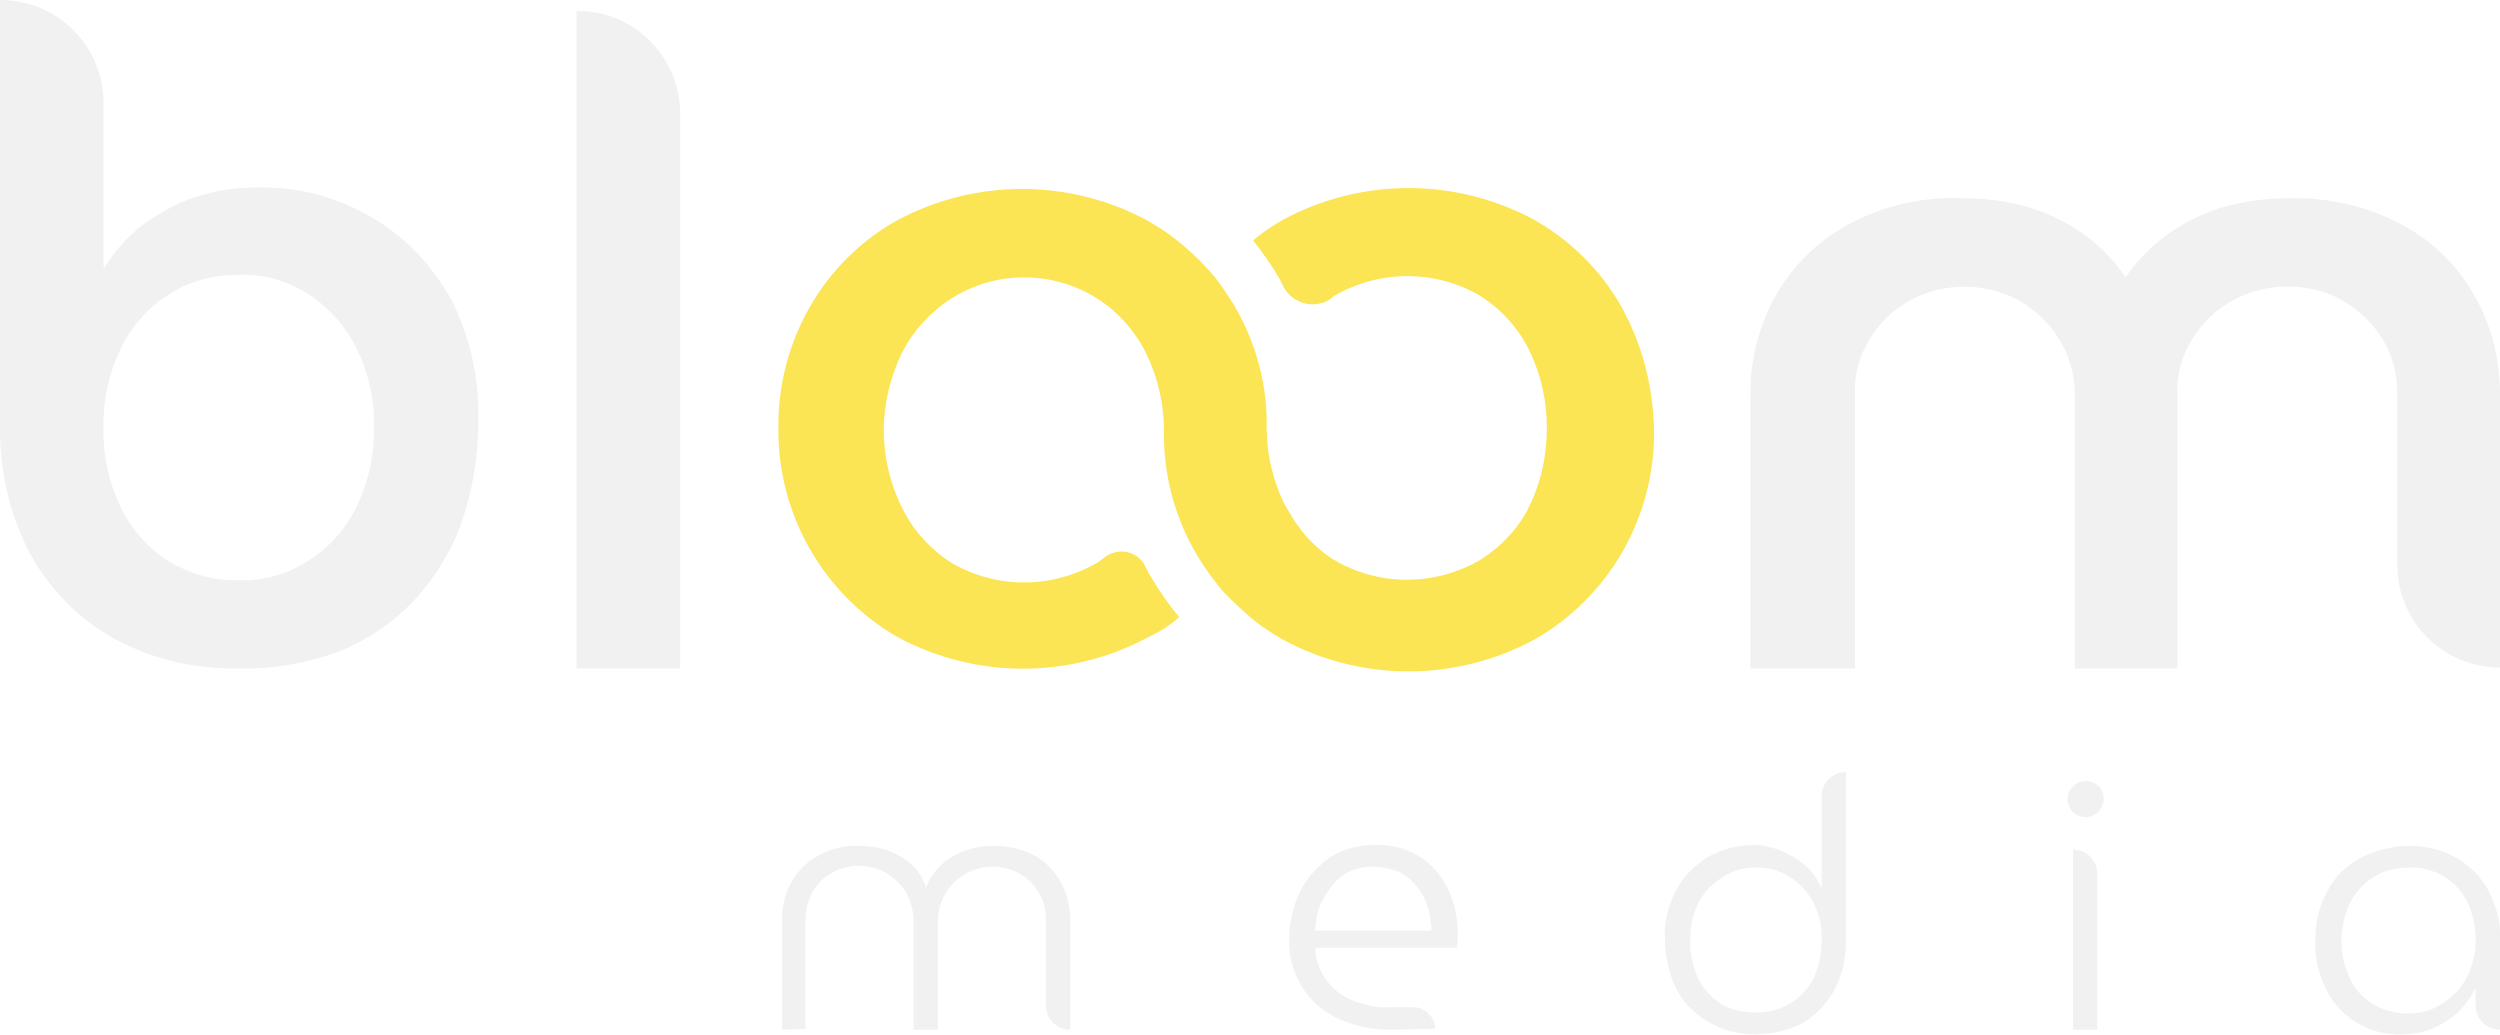
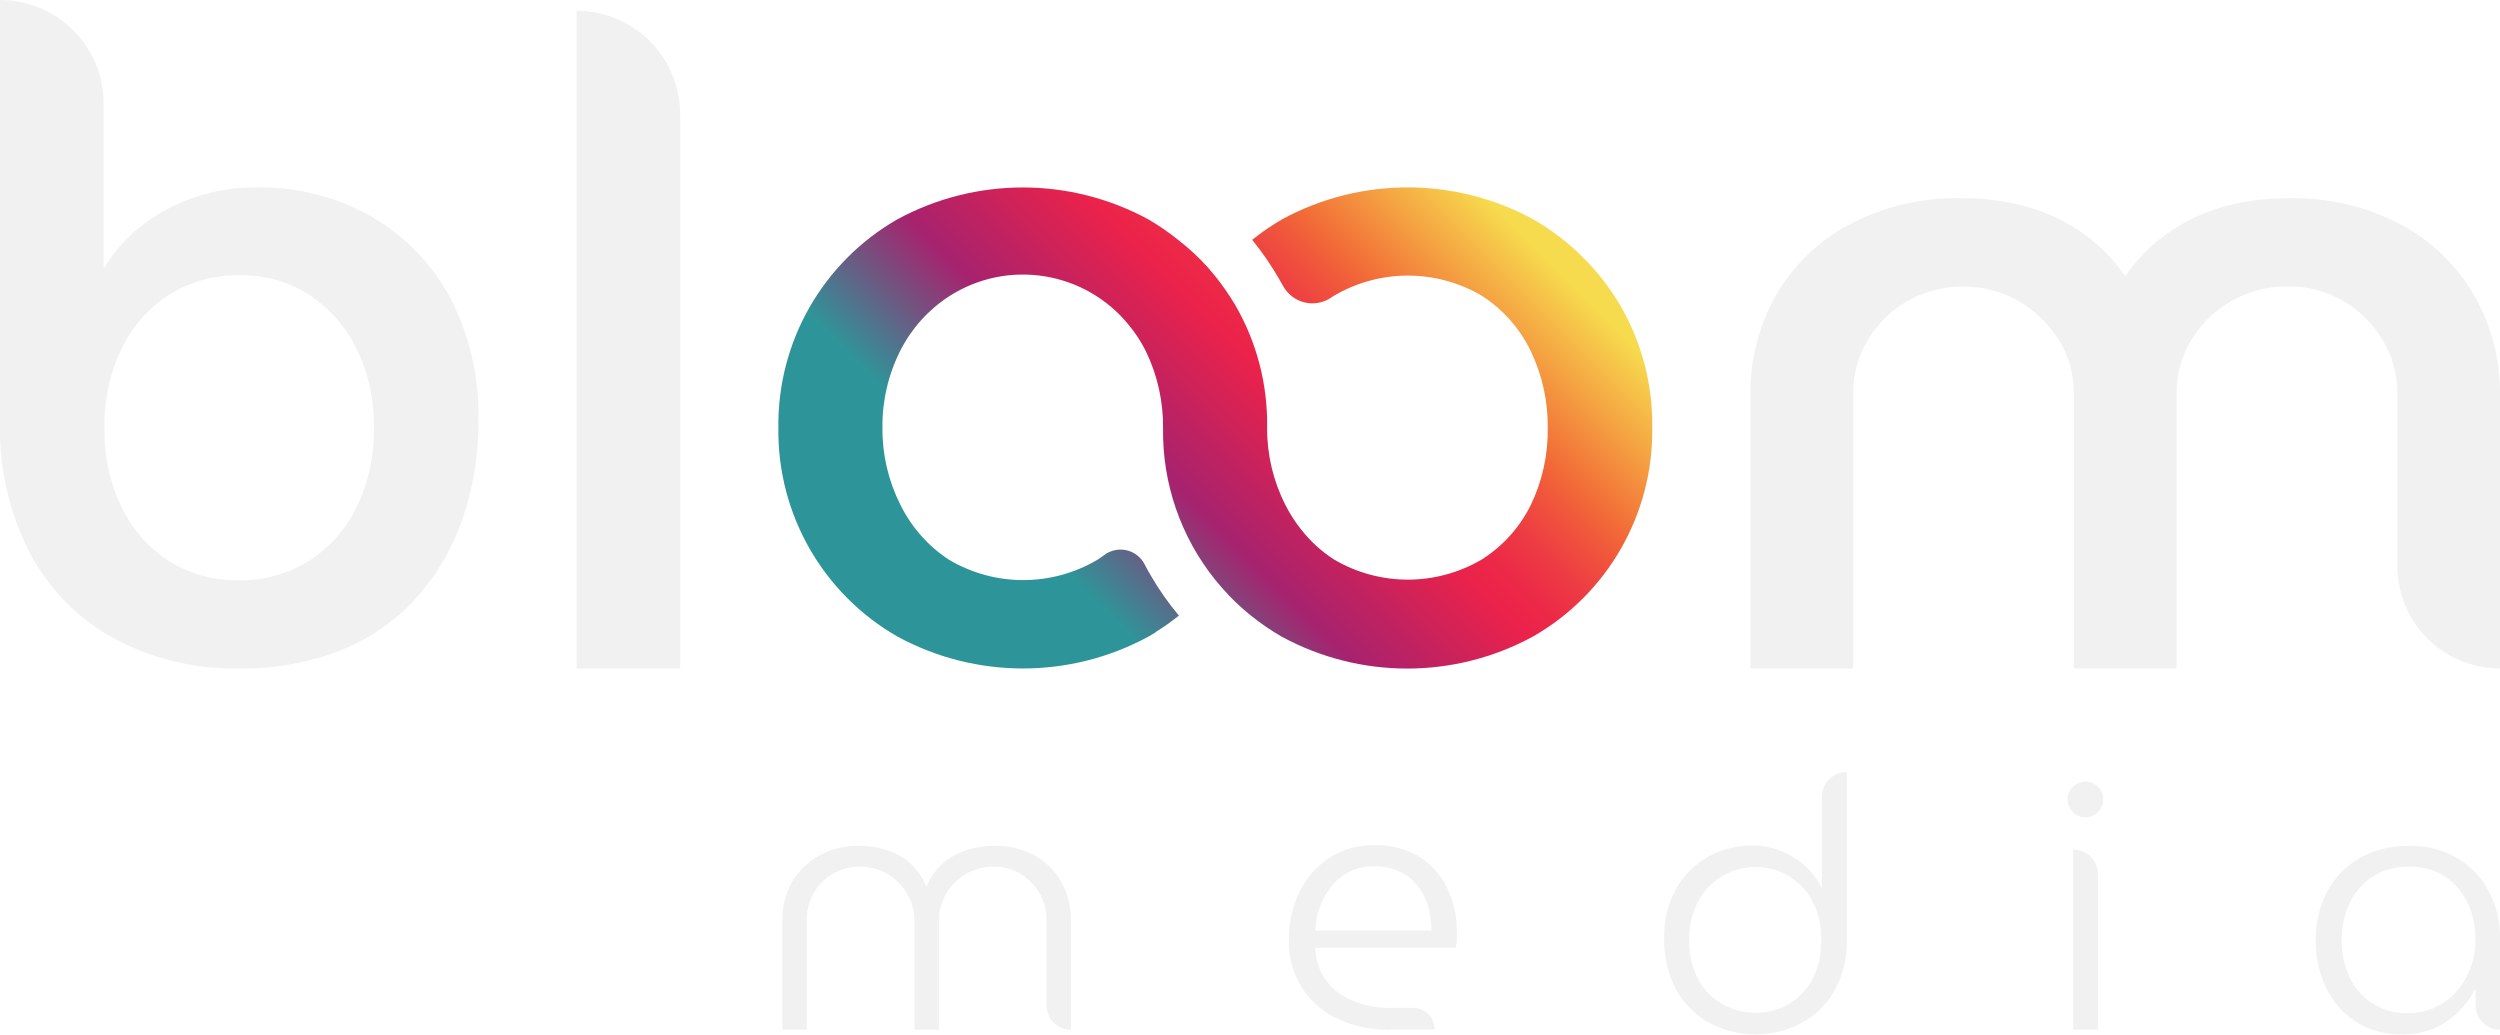
- <svg xmlns="http://www.w3.org/2000/svg" version="1.1" id="Layer_1" x="0px" y="0px" viewBox="0 0 277.5 114.8" style="enable-background:new 0 0 277.5 114.8;" xml:space="preserve">
-   <style type="text/css">
- 	.st0{fill:#FBE555;}
- 	.st1{fill:#F1F1F2;}
- </style>
-   <path class="st0" d="M179.9,33.9c-2.3-4-5.7-7.3-9.6-9.5c-8.7-4.7-19.2-4.7-27.9,0l0,0l0,0c-1.2,0.7-2.3,1.4-3.3,2.3  c1.1,1.4,2.1,2.8,3,4.4c0.1,0.3,0.3,0.5,0.4,0.8c1,1.8,3.3,2.4,5,1.4c0.1-0.1,0.2-0.1,0.3-0.2l0.2-0.2c5.1-3,11.4-3,16.4,0  c2.3,1.5,4.2,3.6,5.4,6.1c1.3,2.7,1.9,5.6,1.9,8.5c0,3-0.6,5.9-1.9,8.6c-1.2,2.5-3.1,4.5-5.4,6c-5.1,3-11.4,3-16.4,0  c-1.4-0.9-2.6-2-3.6-3.3c-0.3-0.4-0.6-0.8-0.9-1.3c-0.3-0.5-0.6-1-0.9-1.5c-1.3-2.6-2-5.6-2-8.5c0.1-4.8-1.2-9.5-3.6-13.6  c-0.7-1.1-1.4-2.2-2.2-3.2c-0.3-0.3-0.5-0.6-0.8-0.9l0,0c-1-1.1-2.1-2.1-3.2-3c-1.1-0.9-2.2-1.6-3.4-2.3c-8.7-4.7-19.2-4.7-27.9,0  c-8.2,4.6-13.2,13.5-13.1,23c-0.1,9.5,4.9,18.4,13.2,23.2c8.7,4.7,19.2,4.7,27.9,0l0.8-0.4l0.2-0.1c0.9-0.5,1.7-1.1,2.4-1.7  c-1.2-1.4-2.2-2.9-3.1-4.4c-0.3-0.4-0.5-0.9-0.7-1.3c-0.8-1.5-2.6-2-4.1-1.2c-0.1,0.1-0.2,0.1-0.3,0.2c-0.3,0.2-0.5,0.4-0.8,0.6  c-5.1,3-11.4,3-16.4,0c-2.3-1.5-4.2-3.6-5.4-6.1c-1.3-2.6-2-5.6-2-8.5c0-3,0.7-5.9,2-8.6c1.2-2.4,3.1-4.5,5.4-6  c6.5-4.2,15.2-2.8,20,3.3c0.7,0.9,1.3,1.8,1.8,2.9c1.3,2.7,1.9,5.6,1.9,8.5c-0.1,6.1,2,12.1,5.8,16.8c0.4,0.6,0.9,1.1,1.4,1.6  l0.2,0.2l0,0c0.8,0.8,1.6,1.5,2.4,2.2c1.1,0.9,2.2,1.6,3.4,2.3c8.7,4.7,19.2,4.7,27.9,0c8.3-4.7,13.4-13.6,13.3-23.2  C183.5,42.7,182.2,38,179.9,33.9z" />
-   <path class="st1" d="M26.5,74.2c-4.8,0.1-9.6-1-13.8-3.3c-4-2.2-7.2-5.5-9.4-9.5C1,57-0.1,52,0,46.9V0l0,0c6.4,0,11.5,5.1,11.5,11.5  v18.2h0.1c1.1-1.8,2.5-3.4,4.2-4.7c1.8-1.3,3.7-2.4,5.8-3.1c2.2-0.7,4.5-1.1,6.8-1.1c4.5-0.1,8.9,1,12.8,3.3c3.7,2.1,6.7,5.3,8.8,9  c2.2,4.2,3.2,8.9,3.1,13.6c0,3.8-0.6,7.6-1.8,11.1C50.2,61,48.4,64,46,66.6c-2.3,2.5-5.2,4.4-8.3,5.7C34.1,73.6,30.3,74.3,26.5,74.2  z M26.5,64.4c2.8,0.1,5.5-0.7,7.8-2.2s4.1-3.5,5.3-6c1.3-2.7,2-5.8,1.9-8.8c0.1-3-0.6-6-1.9-8.7c-1.2-2.4-3-4.5-5.3-6  s-5-2.3-7.8-2.2c-2.8,0-5.5,0.7-7.8,2.2s-4.1,3.5-5.3,6c-1.3,2.7-2,5.8-1.9,8.8c-0.1,3,0.6,6.1,1.9,8.8c1.2,2.5,3,4.5,5.3,6  C21.1,63.7,23.8,64.5,26.5,64.4z" />
-   <path class="st1" d="M64,74.2v-73l0,0c6.4,0,11.5,5.1,11.5,11.5v61.5H64z" />
-   <path class="st1" d="M194.3,74.2V43.7c0-3.8,0.9-7.5,2.8-10.9c1.9-3.3,4.7-6.1,8.1-7.9c3.9-2.1,8.3-3.1,12.7-2.9  c2.3,0,4.7,0.3,6.9,0.9s4.3,1.6,6.2,2.9s3.5,2.9,4.9,4.9h0.1c1.3-1.9,2.9-3.5,4.9-4.9c1.9-1.3,4-2.3,6.2-2.9c2.3-0.6,4.6-0.9,7-0.9  c4.4-0.1,8.8,0.9,12.6,3c3.4,1.8,6.2,4.6,8,7.9c1.9,3.3,2.8,7.1,2.8,10.8v30.4l0,0c-6.3,0-11.4-5.1-11.4-11.4l0,0v-19  c0-2.1-0.5-4.2-1.6-6s-2.6-3.2-4.4-4.3c-1.9-1.1-4-1.6-6.2-1.6c-4.3,0-8.4,2.2-10.6,5.9c-1.1,1.8-1.7,3.9-1.6,6v30.5h-11.4V43.7  c0-2.1-0.6-4.2-1.7-6c-1.1-1.8-2.6-3.2-4.4-4.3c-3.8-2.1-8.5-2.1-12.3,0c-1.8,1-3.3,2.5-4.4,4.3c-1.1,1.8-1.7,3.9-1.6,6v30.5H194.3z  " />
-   <path class="st1" d="M86.8,114.3v-12.1c0-1.5,0.3-2.9,1-4.2c0.7-1.3,1.7-2.3,3-3c1.4-0.8,3-1.2,4.6-1.1c0.9,0,1.9,0.1,2.8,0.4  c1,0.3,1.9,0.8,2.7,1.4c0.9,0.7,1.5,1.7,1.9,2.8l0,0c0.4-1.1,1.1-2,2-2.8c0.8-0.6,1.7-1.1,2.7-1.4c0.9-0.3,1.8-0.4,2.8-0.4  c1.6,0,3.2,0.3,4.6,1.1c1.2,0.7,2.2,1.7,2.9,3c0.7,1.3,1,2.8,1,4.2v12.1l0,0c-1.5,0-2.7-1.2-2.7-2.7v-9.4c0-1.1-0.2-2.2-0.8-3.1  c-0.5-0.9-1.2-1.6-2.1-2.1s-1.9-0.8-3-0.8c-3.3,0-6,2.6-6.1,5.9c0,0,0,0,0,0.1v12.1h-2.7v-12.1c0-1.1-0.3-2.1-0.8-3.1  c-0.5-0.9-1.3-1.6-2.2-2.2c-0.9-0.5-2-0.8-3.1-0.8c-2.1,0-4.1,1.1-5.1,2.9c-0.5,0.9-0.8,2-0.8,3.1v12.1L86.8,114.3L86.8,114.3z" />
-   <path class="st1" d="M154.3,114.3c-2,0-3.9-0.4-5.7-1.2c-3.4-1.5-5.6-5-5.5-8.8c0-1.8,0.4-3.7,1.2-5.3c0.7-1.5,1.9-2.8,3.3-3.8  c1.5-1,3.2-1.4,5-1.4c1.8-0.1,3.5,0.4,5,1.3c1.3,0.8,2.4,2.1,3.1,3.5c0.7,1.5,1.1,3.2,1.1,4.9c0,0.3,0,0.6,0,0.9s-0.1,0.5-0.1,0.8  H146c0,1.3,0.5,2.6,1.3,3.7c0.8,1,1.8,1.8,3,2.2c1.3,0.5,2.6,0.8,3.9,0.7h2.7c1.3,0,2.4,1.1,2.4,2.4L154.3,114.3L154.3,114.3z   M146,103.3h12.9c0-0.6-0.1-1.2-0.2-1.7c-0.1-0.7-0.3-1.3-0.6-1.9s-0.7-1.2-1.2-1.7c-0.5-0.6-1.1-1-1.8-1.3  c-0.9-0.3-1.8-0.5-2.7-0.5s-1.9,0.2-2.7,0.6s-1.5,1-2,1.7s-1,1.5-1.3,2.3C146.2,101.6,146,102.4,146,103.3L146,103.3z" />
-   <path class="st1" d="M194.9,114.8c-1.3,0-2.7-0.2-3.9-0.7c-2.5-1-4.5-2.9-5.4-5.4c-0.5-1.4-0.8-3-0.8-4.5c-0.1-1.9,0.4-3.8,1.3-5.5  c0.8-1.5,2.1-2.7,3.5-3.6c1.5-0.8,3.2-1.3,4.9-1.3c1.1,0,2.1,0.2,3.1,0.6s1.9,0.9,2.7,1.6s1.4,1.5,1.8,2.4h0.1v-10  c0-1.5,1.2-2.7,2.7-2.7l0,0l0,0v18.7c0,2-0.4,3.9-1.4,5.7c-0.9,1.5-2.1,2.8-3.7,3.6C198.4,114.4,196.6,114.8,194.9,114.8z   M194.9,112.4c1.3,0,2.5-0.3,3.6-0.9s2.1-1.6,2.7-2.7c0.7-1.4,1-2.9,1-4.4c0.1-1.5-0.3-3-1-4.4c-1.3-2.3-3.7-3.8-6.3-3.7  c-1.3,0-2.5,0.3-3.6,1s-2.1,1.6-2.7,2.8c-0.7,1.3-1,2.8-1,4.3s0.3,3,1,4.4c0.6,1.2,1.6,2.1,2.7,2.8  C192.3,112.1,193.6,112.4,194.9,112.4L194.9,112.4z" />
-   <path class="st1" d="M231.5,90.7c-1.1,0-2-0.9-2-2c0-0.5,0.2-1,0.6-1.4c0.4-0.4,0.9-0.6,1.4-0.6c1.1,0,2,0.8,2,1.9v0.1  c0,0.5-0.2,1-0.6,1.4C232.5,90.5,232,90.7,231.5,90.7z M230.1,114.3v-20l0,0c1.5,0,2.7,1.2,2.7,2.7l0,0v17.3H230.1z" />
-   <path class="st1" d="M266.6,114.8c-1.8,0.1-3.6-0.4-5.2-1.4c-1.4-0.9-2.6-2.2-3.3-3.8c-0.8-1.7-1.2-3.5-1.1-5.3  c0-1.8,0.4-3.7,1.3-5.3c0.8-1.6,2.1-2.9,3.6-3.7c1.7-0.9,3.6-1.4,5.5-1.4s3.7,0.4,5.4,1.4c1.5,0.9,2.7,2.2,3.5,3.7  c0.8,1.6,1.3,3.4,1.2,5.2v10.1l0,0c-1.5,0-2.7-1.2-2.7-2.7l0,0v-1.8h-0.1c-0.4,0.9-1,1.6-1.6,2.3c-0.8,0.8-1.7,1.4-2.7,1.9  C269.2,114.6,267.9,114.8,266.6,114.8z M267.2,112.5c1.4,0,2.7-0.3,3.9-1.1c1.1-0.7,2.1-1.7,2.7-2.9c0.7-1.3,1-2.8,1-4.2  c0-1.4-0.3-2.8-0.9-4.1c-1.2-2.5-3.7-4-6.5-3.9c-1.4,0-2.8,0.3-4,1.1c-1.1,0.7-2,1.7-2.6,2.9c-0.6,1.3-0.9,2.8-0.9,4.2  c0,1.4,0.3,2.7,0.9,4c0.5,1.2,1.4,2.2,2.5,2.9C264.5,112.1,265.8,112.5,267.2,112.5z" />
+ <svg xmlns="http://www.w3.org/2000/svg" id="Layer_1" data-name="Layer 1" viewBox="0 0 277.5 114.81">
+   <defs>
+     <style>.cls-1{fill:url(#linear-gradient);}.cls-2{fill:#f1f1f2;}</style>
+     <linearGradient id="linear-gradient" x1="118.57" y1="63.83" x2="162.75" y2="19.65" gradientUnits="userSpaceOnUse">
+       <stop offset="0" stop-color="#2d9599" />
+       <stop offset="0.25" stop-color="#a7226e" />
+       <stop offset="0.5" stop-color="#eb224a" />
+       <stop offset="0.55" stop-color="#ec2848" />
+       <stop offset="0.62" stop-color="#ed3a44" />
+       <stop offset="0.7" stop-color="#f0563c" />
+       <stop offset="0.75" stop-color="#f26b37" />
+       <stop offset="1" stop-color="#f7db4e" />
+     </linearGradient>
+   </defs>
+   <path class="cls-1" d="M179.85,33.9a26.61,26.61,0,0,0-9.65-9.55,29.18,29.18,0,0,0-27.9,0l0,0h0a27.62,27.62,0,0,0-3.31,2.27A32.31,32.31,0,0,1,142,31c.15.26.3.51.44.77A3.71,3.71,0,0,0,147.81,33l.24-.16a16.16,16.16,0,0,1,16.45,0,15.06,15.06,0,0,1,5.4,6.1,19.16,19.16,0,0,1,1.9,8.55,19,19,0,0,1-1.9,8.6,15.06,15.06,0,0,1-5.4,6,16.16,16.16,0,0,1-16.45,0,15,15,0,0,1-3.62-3.31c-.33-.41-.63-.84-.92-1.28a14.77,14.77,0,0,1-.86-1.51,18.61,18.61,0,0,1-2-8.55,26.28,26.28,0,0,0-3.55-13.6,27.15,27.15,0,0,0-2.24-3.22c-.26-.32-.52-.63-.79-.94l0,0a25.18,25.18,0,0,0-3.23-3,26.35,26.35,0,0,0-3.36-2.32,29.18,29.18,0,0,0-27.9,0A26.28,26.28,0,0,0,86.4,47.5,26.28,26.28,0,0,0,99.6,70.65a29.18,29.18,0,0,0,27.9,0l.75-.45.16-.13a25.17,25.17,0,0,0,2.45-1.74,30.84,30.84,0,0,1-3.1-4.41c-.26-.44-.51-.89-.74-1.34a3,3,0,0,0-4.41-1c-.26.2-.53.38-.81.56a16.16,16.16,0,0,1-16.45,0,15.44,15.44,0,0,1-5.4-6.1,18.61,18.61,0,0,1-2-8.55,18.58,18.58,0,0,1,2-8.6,15.58,15.58,0,0,1,5.4-6,15.13,15.13,0,0,1,20,3.25A15.34,15.34,0,0,1,127.2,39a19.16,19.16,0,0,1,1.9,8.55,26.23,26.23,0,0,0,5.79,16.81c.45.56.92,1.09,1.41,1.61l.16.18,0,0a25.27,25.27,0,0,0,2.42,2.2,26.39,26.39,0,0,0,3.37,2.31,29.18,29.18,0,0,0,27.9,0A26.28,26.28,0,0,0,183.4,47.5,26.28,26.28,0,0,0,179.85,33.9Z" />
+   <path class="cls-2" d="M26.5,74.2a28.17,28.17,0,0,1-13.8-3.3,23.19,23.19,0,0,1-9.35-9.45A30,30,0,0,1,0,46.9V0H0A11.5,11.5,0,0,1,11.5,11.5V29.7h.1A16.59,16.59,0,0,1,15.8,25a20.22,20.22,0,0,1,5.8-3.1,20.85,20.85,0,0,1,6.8-1.1,24.92,24.92,0,0,1,12.85,3.25A23,23,0,0,1,50,33.1,28.08,28.08,0,0,1,53.1,46.7a32.28,32.28,0,0,1-1.85,11.15A25.5,25.5,0,0,1,46,66.6a22.68,22.68,0,0,1-8.35,5.65A29.84,29.84,0,0,1,26.5,74.2Zm0-9.8a14.24,14.24,0,0,0,7.8-2.15,14.59,14.59,0,0,0,5.3-6,19.39,19.39,0,0,0,1.9-8.8,19.13,19.13,0,0,0-1.9-8.7,15.18,15.18,0,0,0-5.25-6,13.77,13.77,0,0,0-7.75-2.2,14.33,14.33,0,0,0-7.8,2.15,14.59,14.59,0,0,0-5.3,6,19.39,19.39,0,0,0-1.9,8.8,19.39,19.39,0,0,0,1.9,8.8,14.59,14.59,0,0,0,5.3,6A14,14,0,0,0,26.5,64.4Z" />
+   <path class="cls-2" d="M64,74.2V1.2h0A11.5,11.5,0,0,1,75.5,12.7V74.2Z" />
+   <path class="cls-2" d="M194.3,74.2V43.7a21.63,21.63,0,0,1,2.8-10.85,20.47,20.47,0,0,1,8.1-7.9A25.67,25.67,0,0,1,217.9,22a26.11,26.11,0,0,1,6.9.9A20.26,20.26,0,0,1,231,25.75a18.79,18.79,0,0,1,4.85,4.85h.1a18.64,18.64,0,0,1,4.85-4.85A20.09,20.09,0,0,1,247,22.9a26.65,26.65,0,0,1,7-.9A25.63,25.63,0,0,1,266.65,25a20.67,20.67,0,0,1,8.05,7.9,21.74,21.74,0,0,1,2.8,10.85V74.2h0a11.39,11.39,0,0,1-11.4-11.4V43.7a11.28,11.28,0,0,0-1.65-6,12.52,12.52,0,0,0-4.35-4.3,11.91,11.91,0,0,0-6.2-1.6,12.34,12.34,0,0,0-10.65,5.9,11.28,11.28,0,0,0-1.65,6V74.2H230.2V43.7a11.06,11.06,0,0,0-1.7-6,12.9,12.9,0,0,0-4.45-4.3,12.62,12.62,0,0,0-12.3,0,12.33,12.33,0,0,0-4.4,4.3,11.28,11.28,0,0,0-1.65,6V74.2Z" />
+   <path class="cls-2" d="M86.84,114.3V102.24a8.68,8.68,0,0,1,1-4.22,7.83,7.83,0,0,1,3-3,8.82,8.82,0,0,1,4.58-1.14,10.2,10.2,0,0,1,2.8.41,7.64,7.64,0,0,1,2.67,1.41,6.7,6.7,0,0,1,1.94,2.76h0a6.56,6.56,0,0,1,2-2.76,7.77,7.77,0,0,1,2.7-1.41,10.34,10.34,0,0,1,2.78-.41A9,9,0,0,1,114.94,95a7.75,7.75,0,0,1,2.93,3,8.78,8.78,0,0,1,1,4.22V114.3h0a2.7,2.7,0,0,1-2.7-2.7v-9.36a6,6,0,0,0-.78-3.1,6.23,6.23,0,0,0-2.1-2.14,5.7,5.7,0,0,0-3-.8,6,6,0,0,0-6.07,6V114.3H101.5V102.24a5.8,5.8,0,0,0-.83-3.06A6.29,6.29,0,0,0,98.5,97a6,6,0,0,0-3.08-.8,5.84,5.84,0,0,0-5.11,2.94,6.11,6.11,0,0,0-.76,3.1V114.3Z" />
+   <path class="cls-2" d="M154.27,114.3a13.24,13.24,0,0,1-5.74-1.19,9.26,9.26,0,0,1-5.46-8.8A11.75,11.75,0,0,1,144.24,99a9.56,9.56,0,0,1,3.31-3.78,8.88,8.88,0,0,1,5-1.41,9.08,9.08,0,0,1,5,1.29,8.44,8.44,0,0,1,3.1,3.49,11.16,11.16,0,0,1,1.06,4.94c0,.26,0,.55,0,.86a7.27,7.27,0,0,1-.12.82H146a6.43,6.43,0,0,0,1.25,3.69,7,7,0,0,0,3,2.23,10.23,10.23,0,0,0,3.94.74h2.66a2.39,2.39,0,0,1,2.39,2.39h-4.9Zm-8.3-11H158.9a11.47,11.47,0,0,0-.16-1.74,7.94,7.94,0,0,0-.57-1.9A5.86,5.86,0,0,0,157,97.93a5.31,5.31,0,0,0-1.84-1.28,6.85,6.85,0,0,0-2.72-.49,5.78,5.78,0,0,0-2.7.63,6.24,6.24,0,0,0-2,1.66,8.08,8.08,0,0,0-1.27,2.3A8,8,0,0,0,146,103.29Z" />
+   <path class="cls-2" d="M194.86,114.81a10.79,10.79,0,0,1-3.93-.72,9.36,9.36,0,0,1-5.43-5.45,12.13,12.13,0,0,1-.78-4.48,10.76,10.76,0,0,1,1.33-5.51,9.5,9.5,0,0,1,3.54-3.55,9.89,9.89,0,0,1,4.92-1.25,8.54,8.54,0,0,1,3.14.59,8.92,8.92,0,0,1,2.66,1.62,8,8,0,0,1,1.84,2.37h.08v-10A2.74,2.74,0,0,1,205,85.7h0v18.65A11,11,0,0,1,203.6,110a9.1,9.1,0,0,1-3.66,3.57A10.67,10.67,0,0,1,194.86,114.81Zm0-2.39a7.22,7.22,0,0,0,3.63-.94,6.82,6.82,0,0,0,2.66-2.74,8.9,8.9,0,0,0,1-4.39,8.8,8.8,0,0,0-1-4.39,7.11,7.11,0,0,0-6.34-3.72,7.06,7.06,0,0,0-3.63,1,7.3,7.3,0,0,0-2.68,2.8,8.67,8.67,0,0,0-1,4.29,8.8,8.8,0,0,0,1,4.37,7,7,0,0,0,2.72,2.78A7.36,7.36,0,0,0,194.9,112.42Z" />
+   <path class="cls-2" d="M231.5,90.72a2,2,0,0,1-2-2,1.85,1.85,0,0,1,.59-1.39,1.91,1.91,0,0,1,1.37-.57,1.95,1.95,0,0,1,2,2,1.91,1.91,0,0,1-.57,1.37A1.87,1.87,0,0,1,231.5,90.72Zm-1.37,23.58v-20h0a2.74,2.74,0,0,1,2.74,2.74V114.3Z" />
+   <path class="cls-2" d="M266.64,114.81a9.24,9.24,0,0,1-5.17-1.41,9.15,9.15,0,0,1-3.29-3.78,12.09,12.09,0,0,1-1.14-5.31A11.24,11.24,0,0,1,258.3,99a9.33,9.33,0,0,1,3.58-3.74,10.82,10.82,0,0,1,5.55-1.37,10.16,10.16,0,0,1,5.35,1.37,9.47,9.47,0,0,1,3.48,3.68,10.85,10.85,0,0,1,1.24,5.22V114.3h0a2.7,2.7,0,0,1-2.71-2.7v-1.76h-.11a9.1,9.1,0,0,1-1.65,2.33,9,9,0,0,1-2.68,1.9A8.77,8.77,0,0,1,266.64,114.81Zm.59-2.35a7,7,0,0,0,3.88-1.08,7.54,7.54,0,0,0,2.66-2.93,8.61,8.61,0,0,0,1-4.22,9.07,9.07,0,0,0-.91-4.11,6.89,6.89,0,0,0-6.46-3.92,7.34,7.34,0,0,0-4,1.08,7.09,7.09,0,0,0-2.58,2.94,9.53,9.53,0,0,0-.9,4.21,9.28,9.28,0,0,0,.86,4,6.72,6.72,0,0,0,2.53,2.92A7.19,7.19,0,0,0,267.23,112.46Z" />
</svg>
